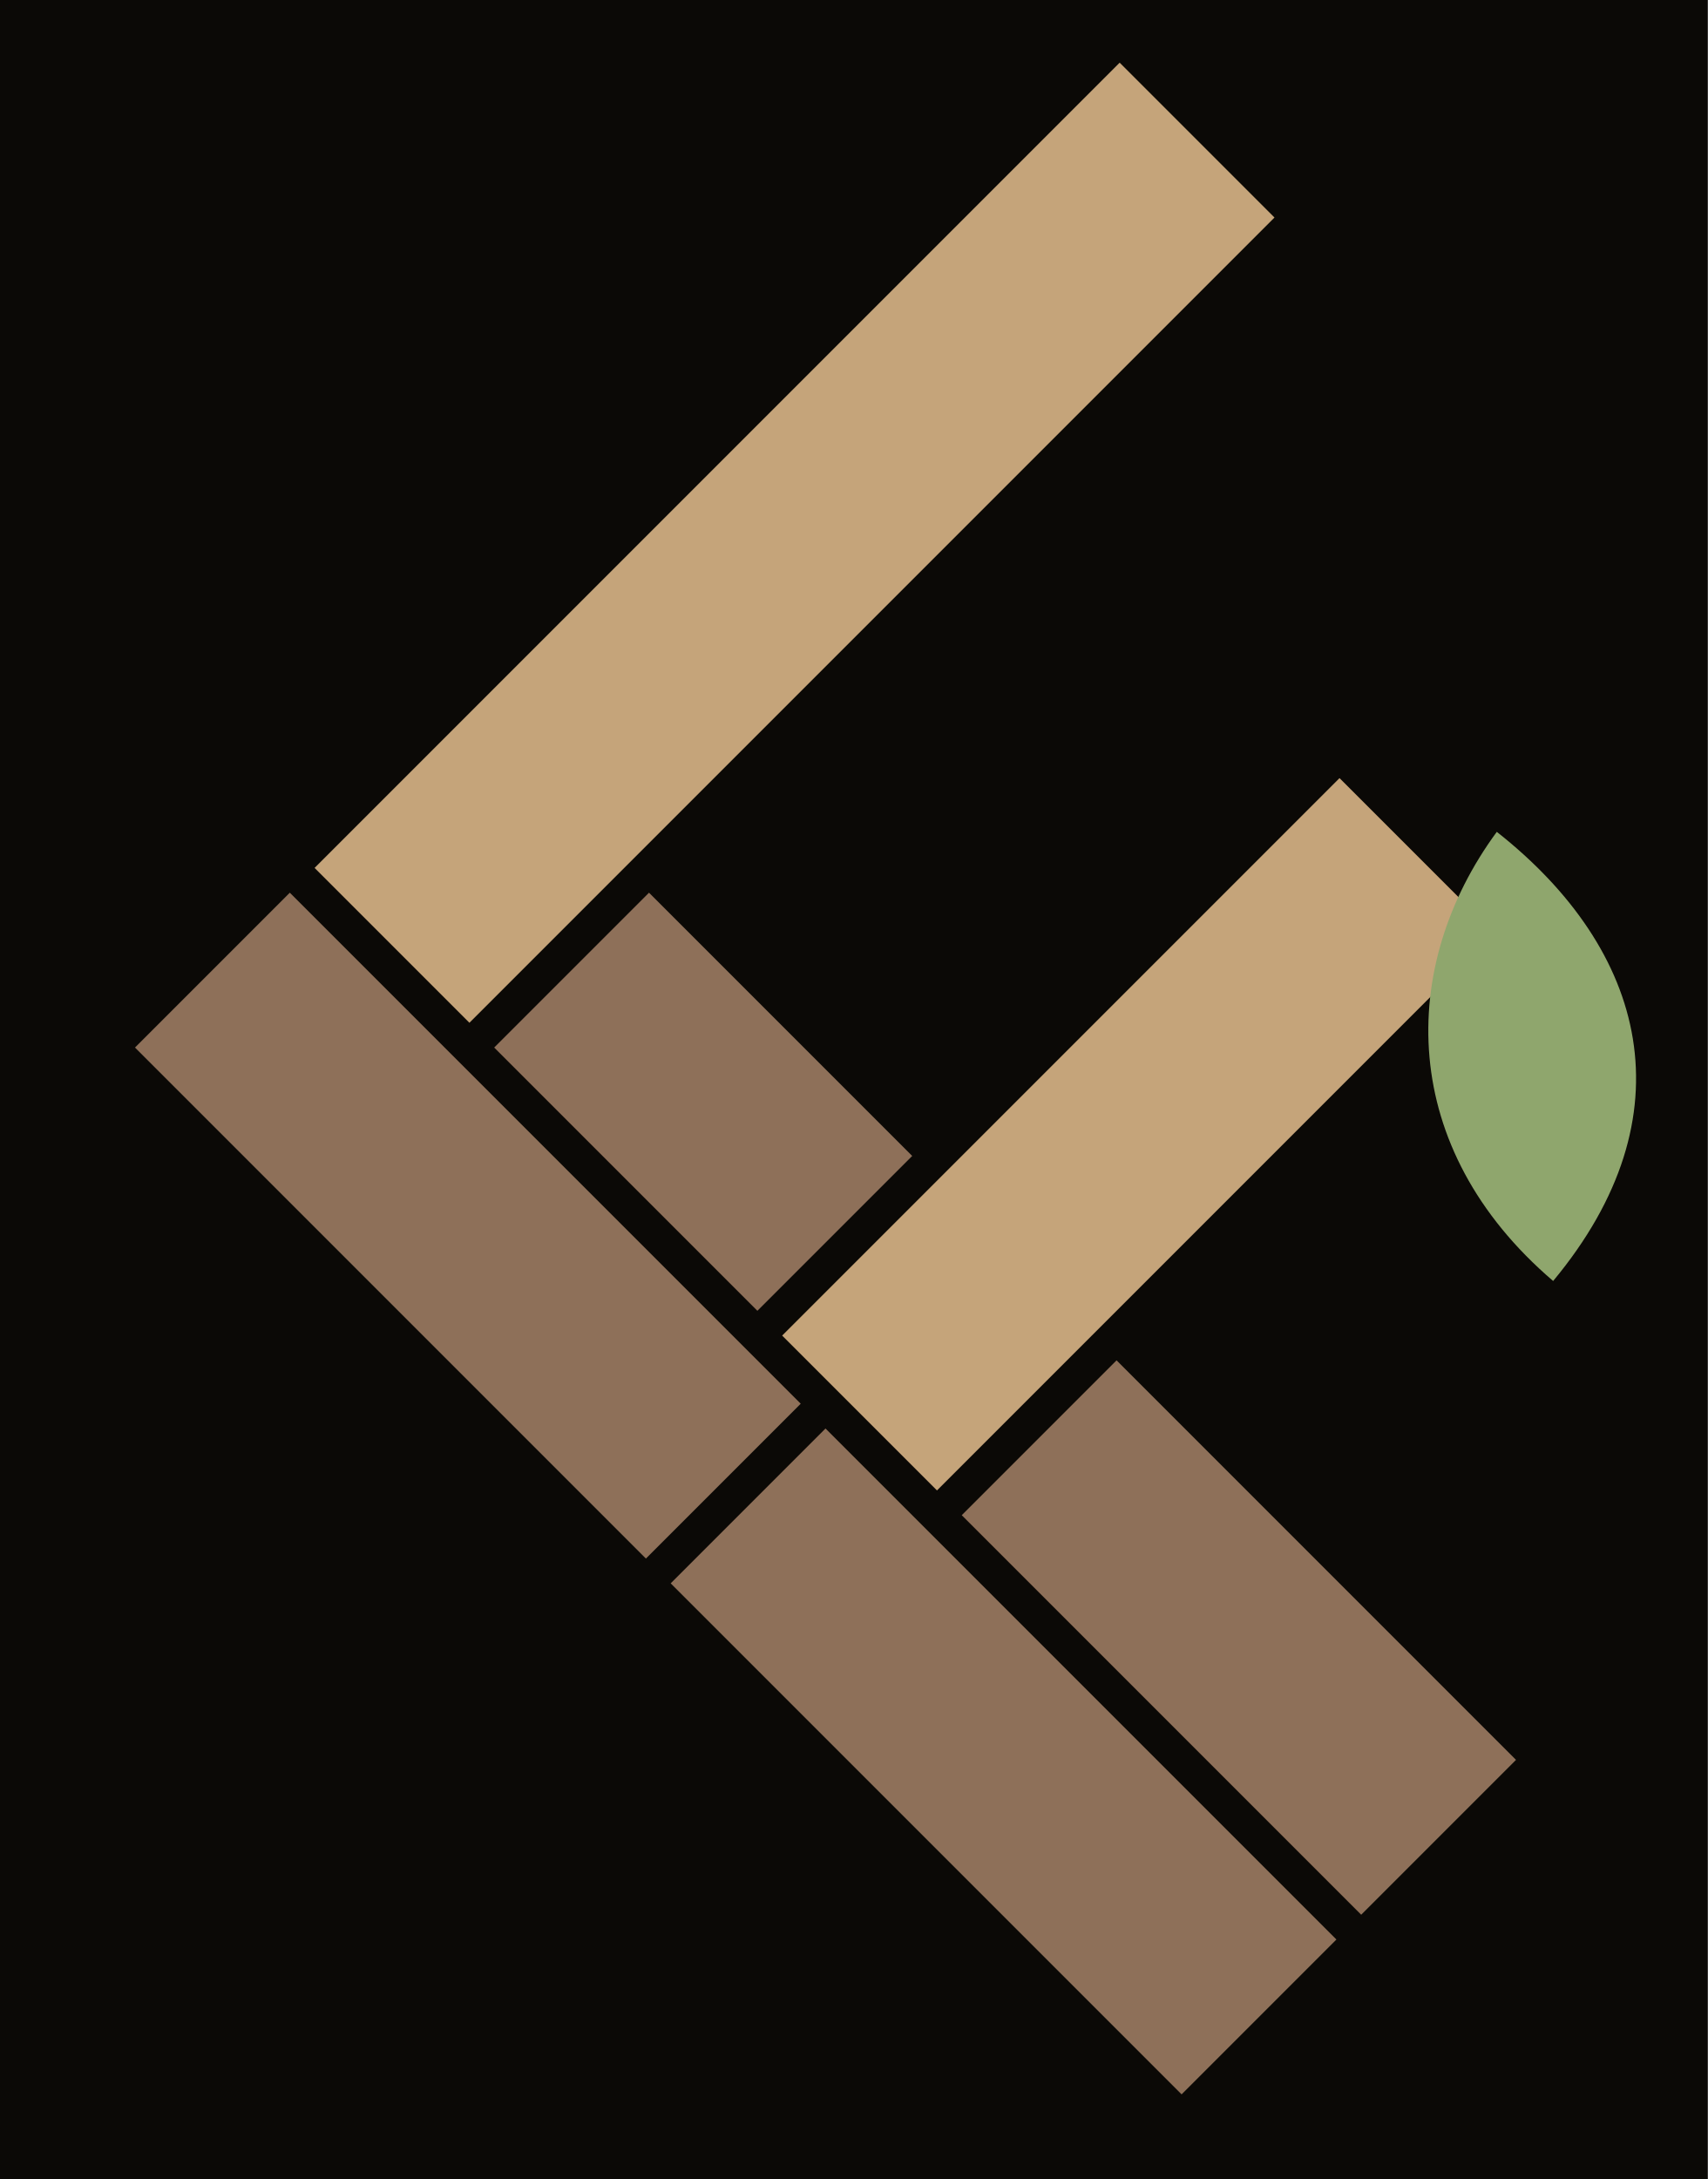
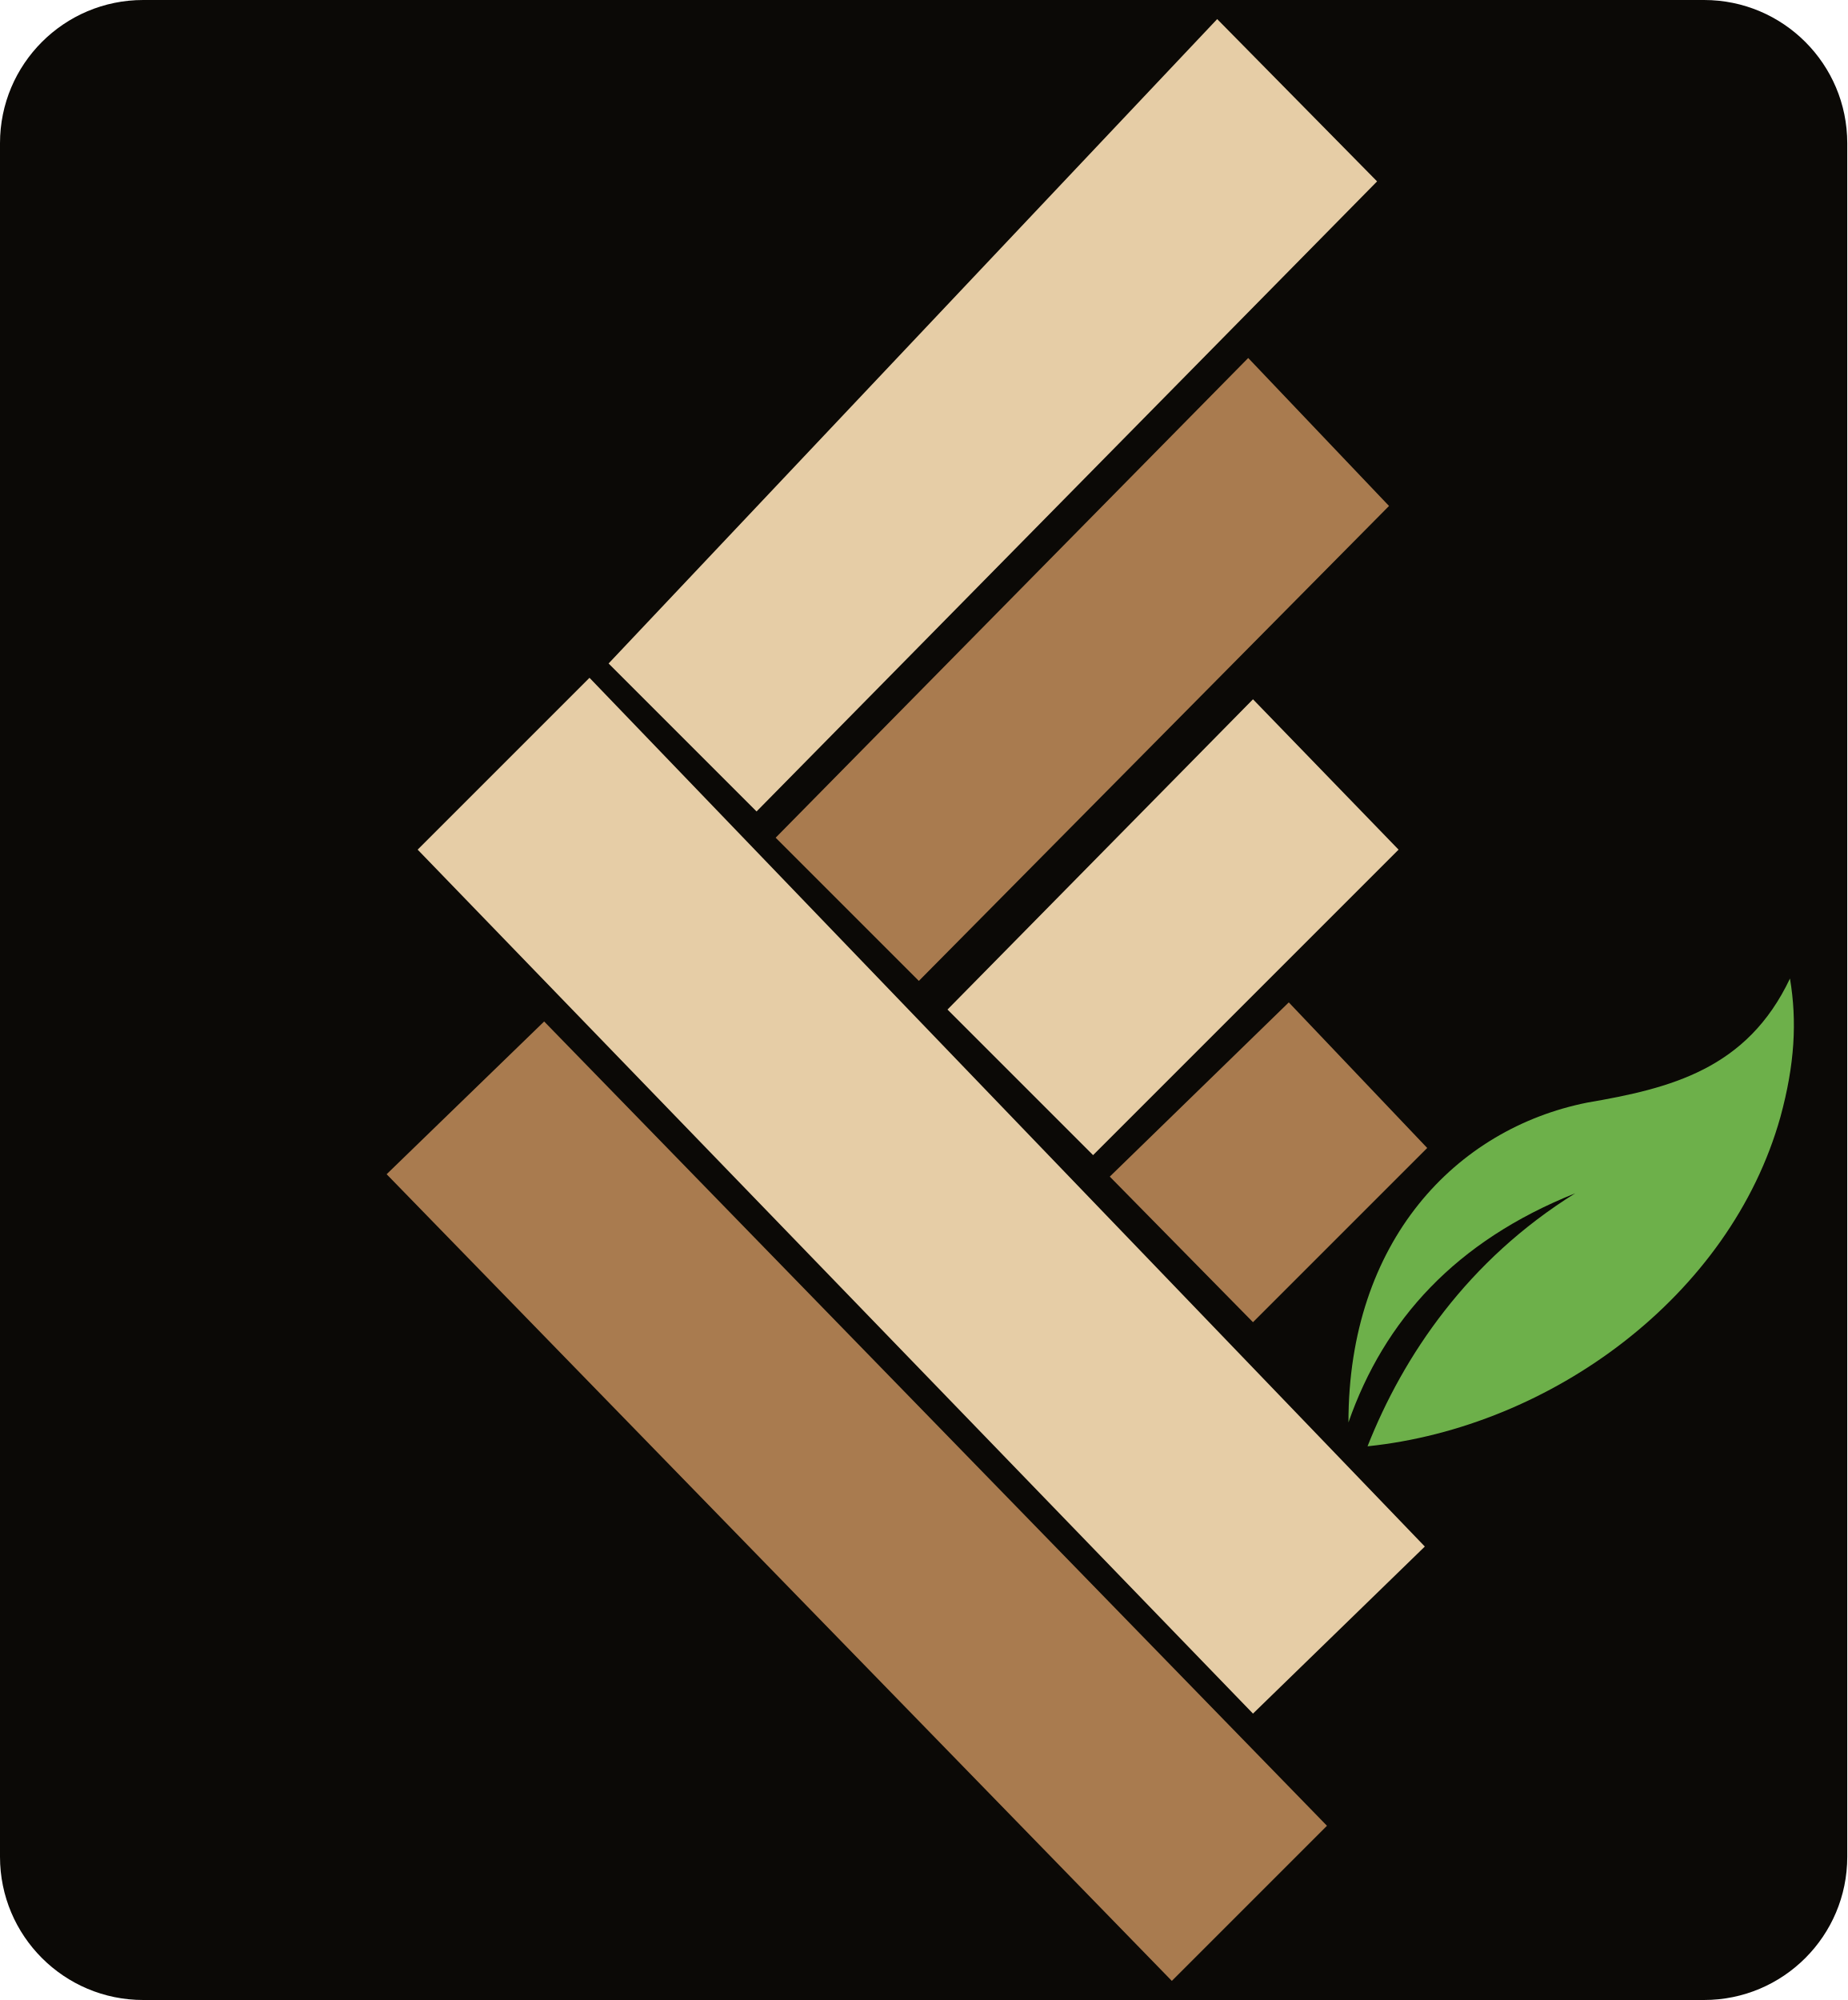
- <svg xmlns="http://www.w3.org/2000/svg" viewBox="-2.95 -2.45 7.8 9.95">
-   <rect x="-2.95" y="-2.45" width="7.8" height="9.95" fill="#0b0906" />
-   <g transform="rotate(-45) translate(-3.3 0)">
-     <rect width="1" height="3.3" fill="#8e7059" />
-     <rect y="3.46" width="1" height="3.3" fill="#8e7059" />
-     <rect x="1.16" width="5.2" height="1" fill="#c5a47a" />
-     <rect x="1.16" y="1.16" width="1" height="1.7" fill="#8e7059" />
-     <rect x="1.16" y="3.02" width="3.6" height="1" fill="#c5a47a" />
-     <rect x="1.16" y="4.18" width="1" height="2.58" fill="#8e7059" />
-     <g transform="translate(3.45 4.3) rotate(-20)">
-       <path d="M0 1.1C.25.2 1-.15 1.75 0 1.55.85.95 1.35 0 1.1Z" fill="#8fa66d" />
-     </g>
+ <svg xmlns="http://www.w3.org/2000/svg" viewBox="-40 32 774 838">
+   <rect x="-40" y="32" width="774" height="838" rx="60" fill="#0b0906" />
+   <g transform="translate(70 0)">
+     <path d="M145 310 400 40 467 108 207 372Z M287 455 415 325 476 388 348 516Z M65 388 137 316 487 680 415 750Z" fill="#e6cda6" />
+     <path d="M215 383 413 182 472 244 275 443Z M355 525 430 452 488 513 415 586Z M52 524 118 460 446 797 381 862Z" fill="#a97b4f" />
+     <path d="M463 638C540 630 615 575 636 500 642 478 643 460 640 442 622 480 590 488 555 494 500 505 455 552 455 628 470 585 500 552 550 532 505 560 478 600 463 638Z" fill="#6db04a" />
  </g>
</svg>
